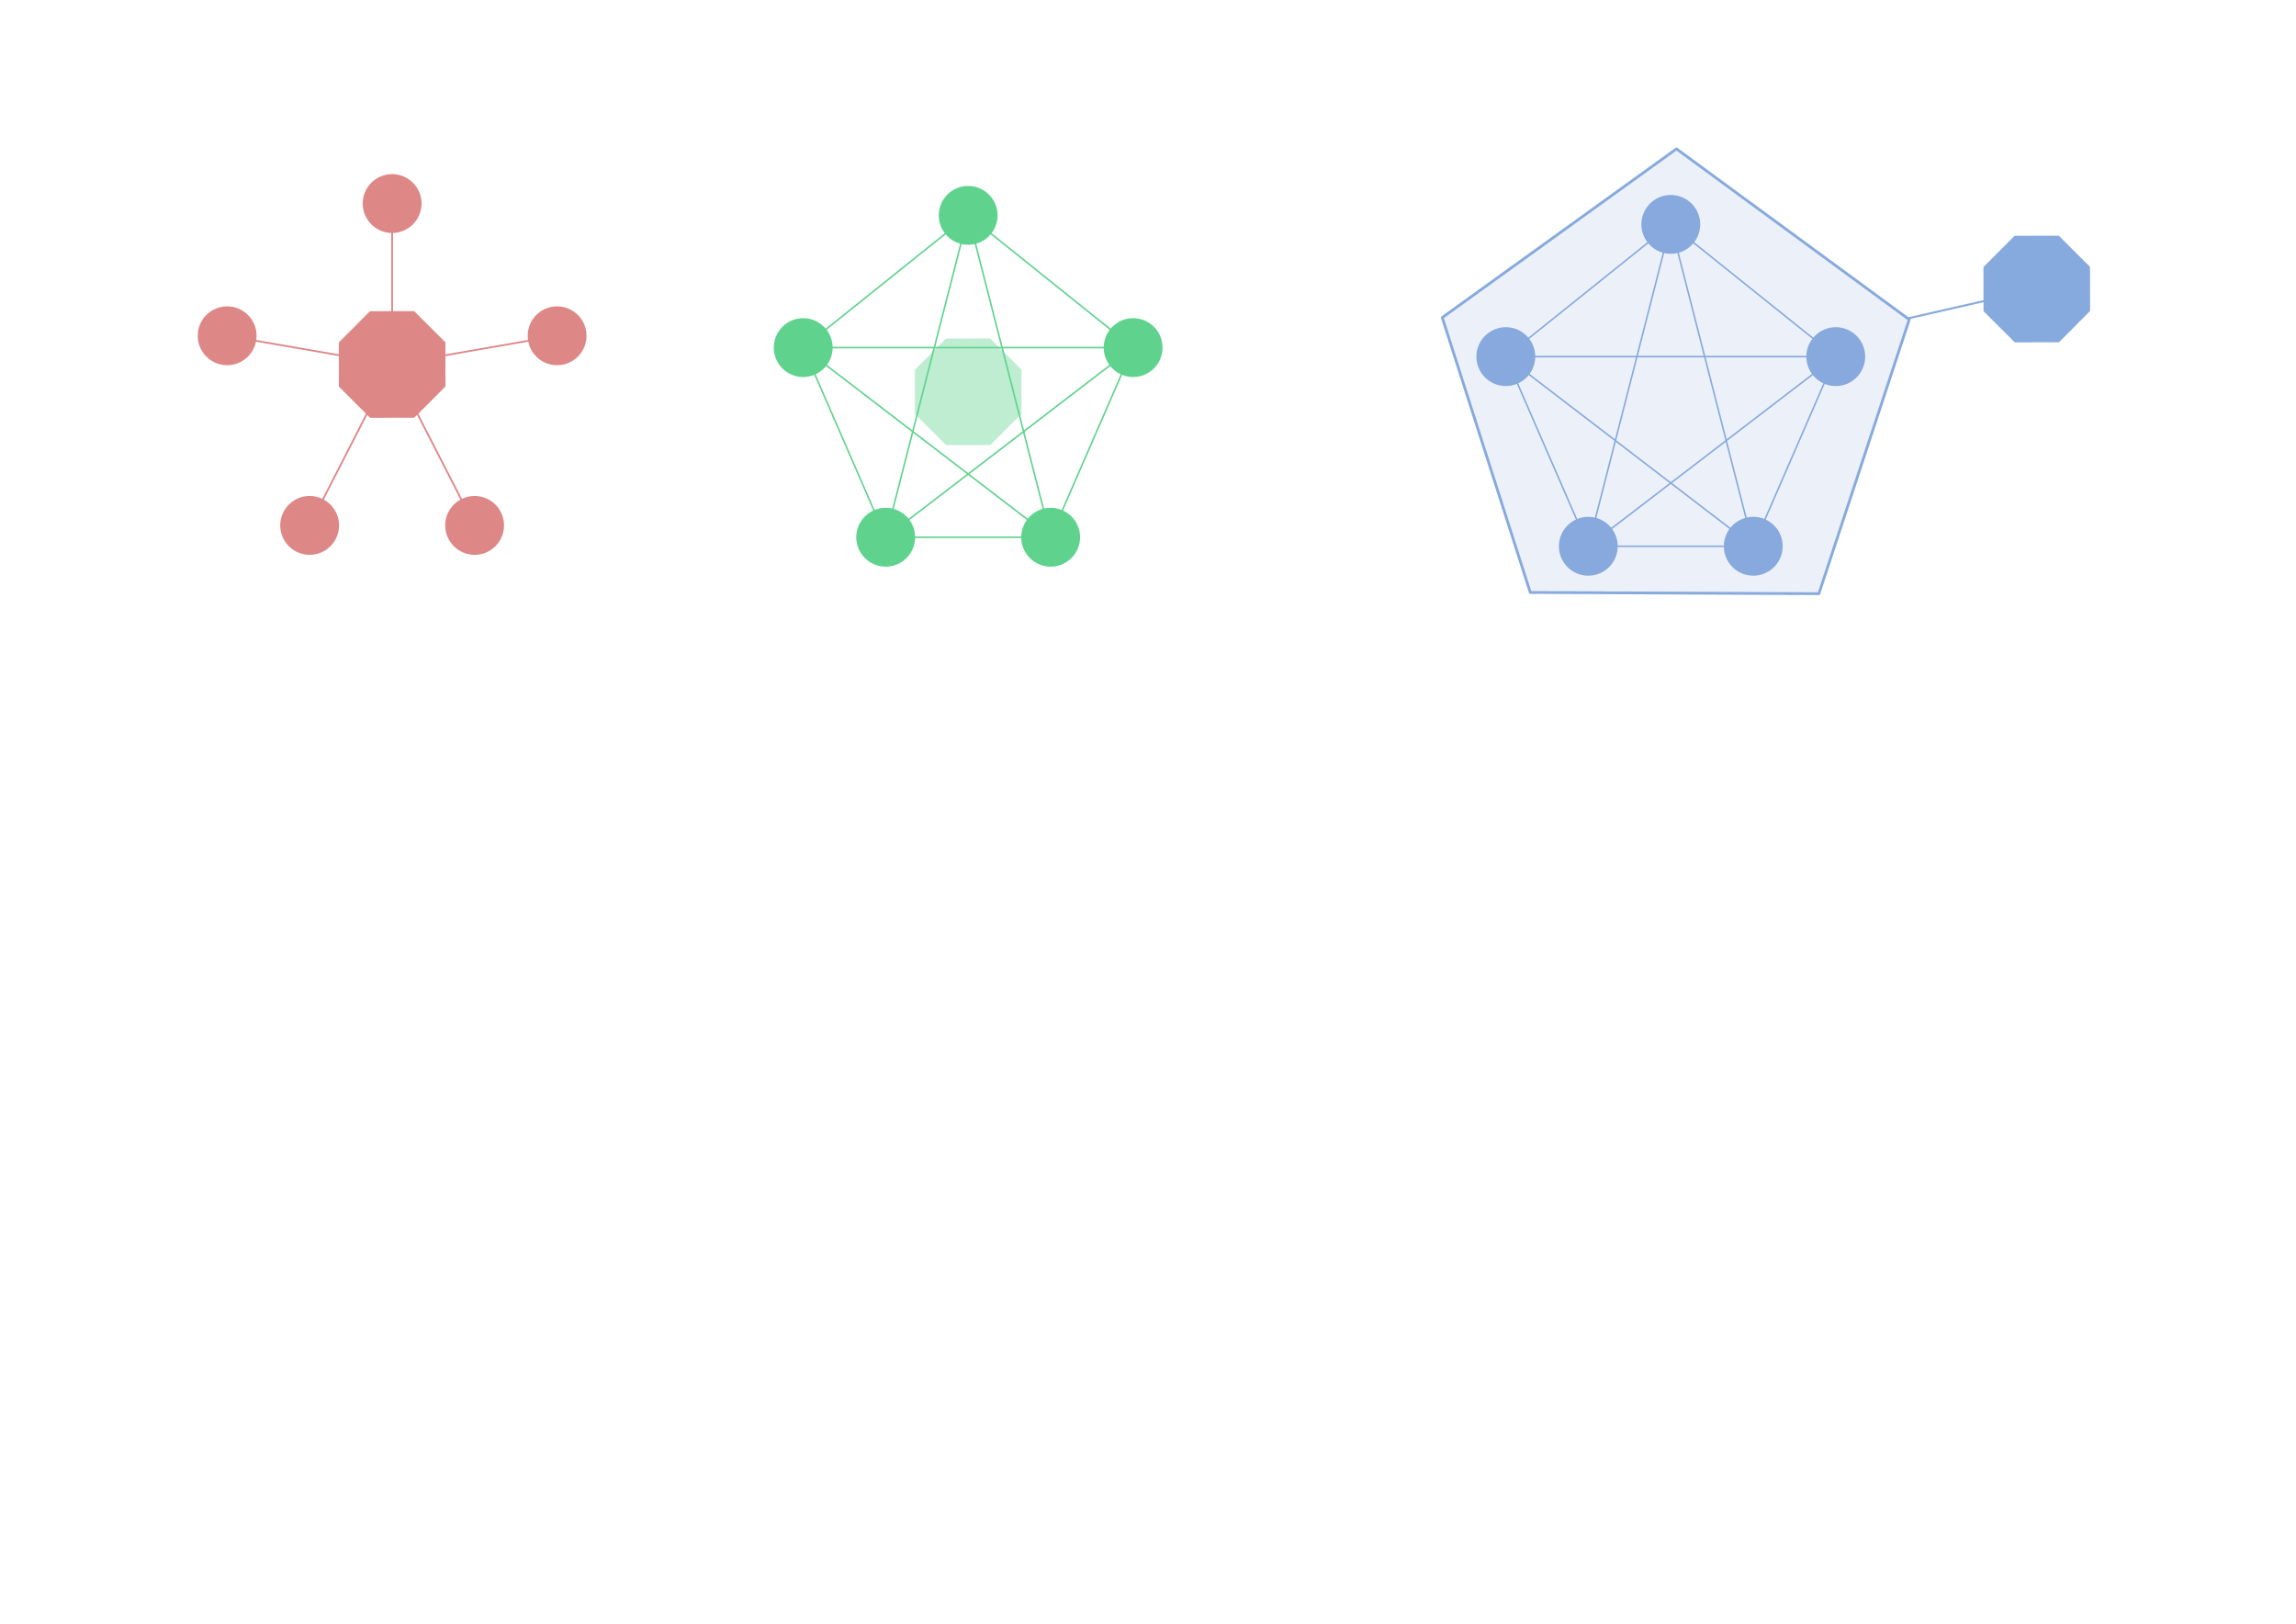
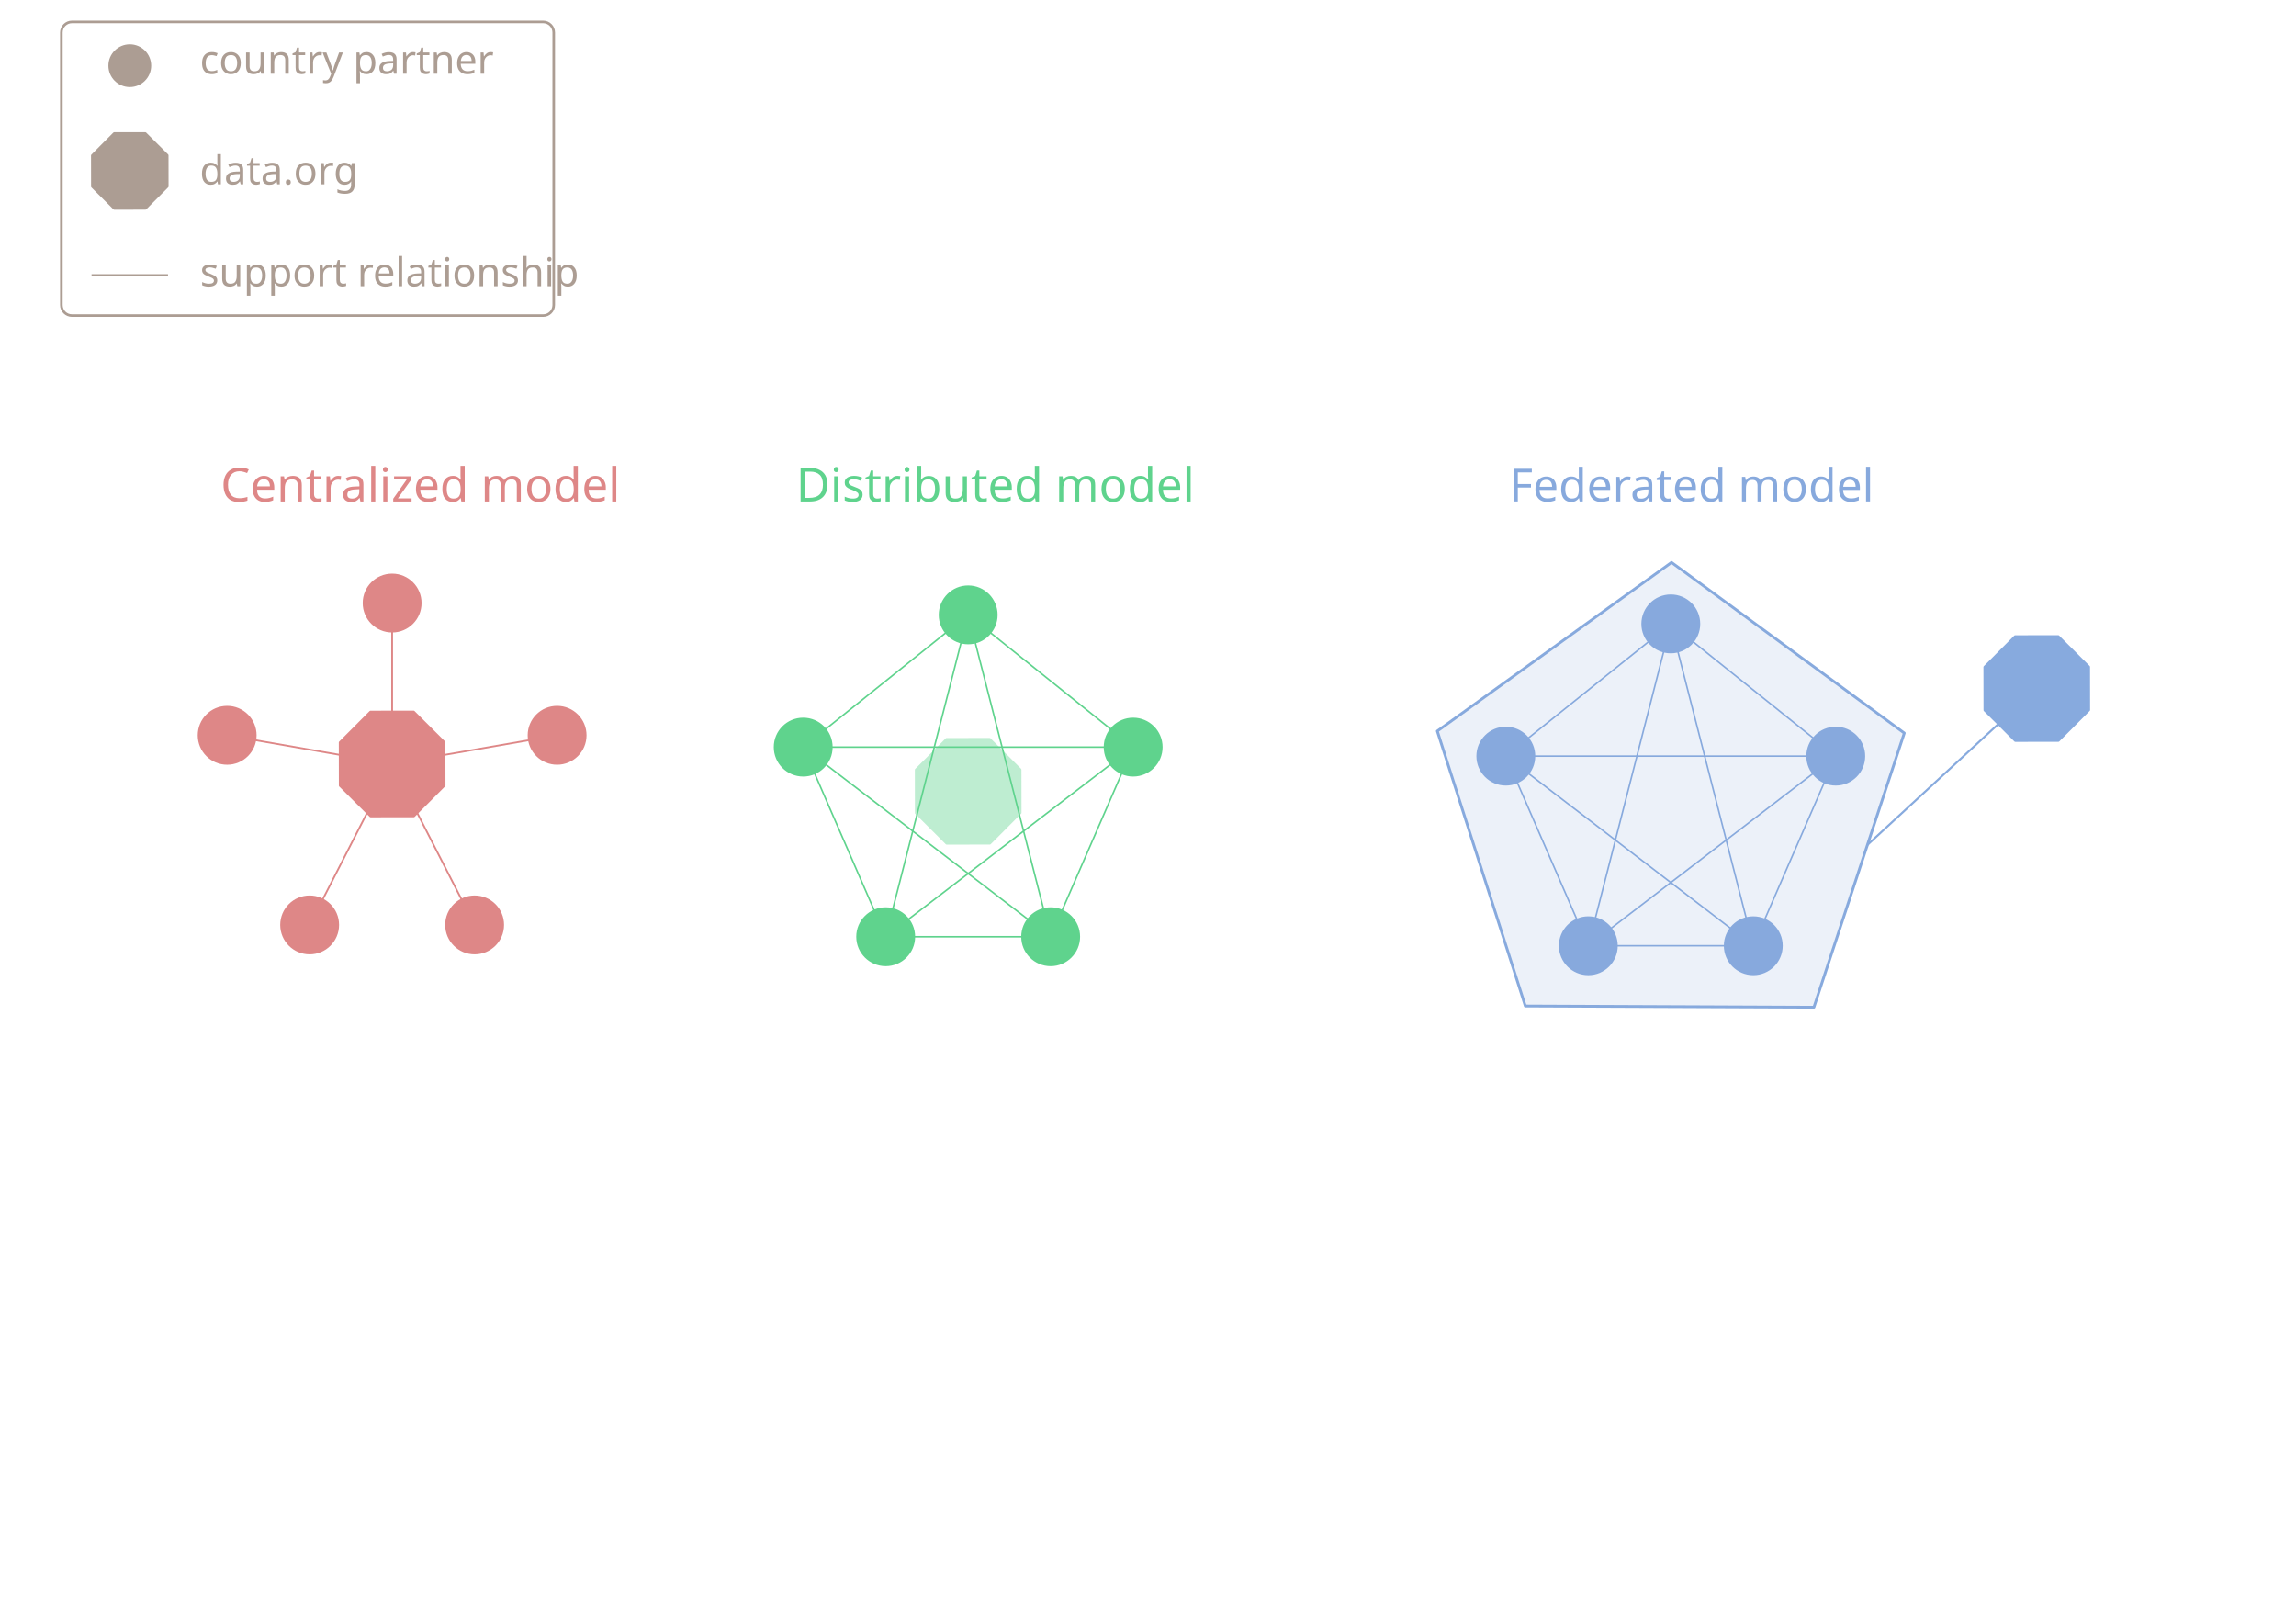
<svg xmlns="http://www.w3.org/2000/svg" width="297mm" height="210mm" viewBox="0 0 297 210" version="1.1" id="svg8">
-   <defs id="defs2" />
+   <defs id="defs2">
+     <rect x="19.466" y="81.832" width="58.586" height="33.451" id="rect1221" />
+   </defs>
  <g id="layer1">
-     <path style="fill:#de8787;stroke:#de8787;stroke-width:0.529;stroke-linecap:round;stroke-linejoin:round;paint-order:markers stroke fill" id="path12" d="m 168.647,90.604 -8.572,1.985 -7.465,-4.658 -1.985,-8.572 4.658,-7.465 8.572,-1.985 7.465,4.658 1.985,8.572 z" transform="matrix(0.6172515,0.1418425,-0.1418425,0.6172515,-37.72425,-25.98642)" />
-     <circle style="fill:#de8787;stroke:#de8787;stroke-width:0.335;stroke-linecap:round;stroke-linejoin:round;paint-order:markers stroke fill" id="path10" cx="29.384" cy="43.428" r="3.639" />
-     <circle style="fill:#de8787;stroke:#de8787;stroke-width:0.335;stroke-linecap:round;stroke-linejoin:round;paint-order:markers stroke fill" id="path10-5" cx="50.724" cy="26.324" r="3.639" />
-     <circle style="fill:#de8787;stroke:#de8787;stroke-width:0.335;stroke-linecap:round;stroke-linejoin:round;paint-order:markers stroke fill" id="path10-1" cx="72.064" cy="43.428" r="3.639" />
-     <circle style="fill:#de8787;stroke:#de8787;stroke-width:0.335;stroke-linecap:round;stroke-linejoin:round;paint-order:markers stroke fill" id="path10-4" cx="40.054" cy="67.953" r="3.639" />
-     <circle style="fill:#de8787;stroke:#de8787;stroke-width:0.335;stroke-linecap:round;stroke-linejoin:round;paint-order:markers stroke fill" id="path10-8" cx="61.394" cy="67.953" r="3.639" />
-     <path style="fill:#de8787;fill-rule:evenodd;stroke:#de8787;stroke-width:0.227;stroke-linecap:butt;stroke-linejoin:miter;stroke-miterlimit:4;stroke-dasharray:none;stroke-opacity:1" d="m 50.724,40.412 0,-10.449" id="path98" />
-     <path style="fill:#de8787;fill-rule:evenodd;stroke:#de8787;stroke-width:0.227;stroke-linecap:butt;stroke-linejoin:miter;stroke-miterlimit:4;stroke-dasharray:none;stroke-opacity:1" d="M 57.449,45.97 68.479,44.052" id="path100" />
-     <path style="fill:#de8787;fill-rule:evenodd;stroke:#de8787;stroke-width:0.227;stroke-linecap:butt;stroke-linejoin:miter;stroke-miterlimit:4;stroke-dasharray:none;stroke-opacity:1" d="m 53.95,53.431 5.784,11.284" id="path102" />
-     <path style="fill:#de8787;fill-rule:evenodd;stroke:#de8787;stroke-width:0.227;stroke-linecap:butt;stroke-linejoin:miter;stroke-miterlimit:4;stroke-dasharray:none;stroke-opacity:1" d="M 47.502,53.424 41.715,64.715" id="path104" />
-     <path style="fill:#de8787;fill-rule:evenodd;stroke:#de8787;stroke-width:0.227;stroke-linecap:butt;stroke-linejoin:miter;stroke-miterlimit:4;stroke-dasharray:none;stroke-opacity:1" d="M 43.996,45.969 32.97,44.052" id="path106" />
-     <g id="g1129" transform="matrix(0.7577748,0,0,0.7577748,12.24566,11.57727)" style="fill:#5fd38d;stroke:#5fd38d">
-       <circle style="fill:#5fd38d;stroke:#5fd38d;stroke-width:0.442;stroke-linecap:round;stroke-linejoin:round;paint-order:markers stroke fill" id="path10-82" cx="120.95" cy="44.051" r="4.803" />
-       <circle style="fill:#5fd38d;stroke:#5fd38d;stroke-width:0.442;stroke-linecap:round;stroke-linejoin:round;paint-order:markers stroke fill" id="path10-5-7" cx="149.112" cy="21.48" r="4.803" />
-       <circle style="fill:#5fd38d;stroke:#5fd38d;stroke-width:0.442;stroke-linecap:round;stroke-linejoin:round;paint-order:markers stroke fill" id="path10-1-0" cx="177.273" cy="44.051" r="4.803" />
-       <circle style="fill:#5fd38d;stroke:#5fd38d;stroke-width:0.442;stroke-linecap:round;stroke-linejoin:round;paint-order:markers stroke fill" id="path10-4-0" cx="135.031" cy="76.416" r="4.803" />
-       <circle style="fill:#5fd38d;stroke:#5fd38d;stroke-width:0.442;stroke-linecap:round;stroke-linejoin:round;paint-order:markers stroke fill" id="path10-8-2" cx="163.192" cy="76.416" r="4.803" />
-       <path style="fill:#5fd38d;fill-rule:evenodd;stroke:#5fd38d;stroke-width:0.265px;stroke-linecap:butt;stroke-linejoin:miter;stroke-opacity:1" d="M 124.698,41.048 145.364,24.484" id="path1072" />
-       <path style="fill:#5fd38d;fill-rule:evenodd;stroke:#5fd38d;stroke-width:0.265px;stroke-linecap:butt;stroke-linejoin:miter;stroke-opacity:1" d="m 152.859,24.484 20.666,16.564" id="path1074" />
-       <path style="fill:#5fd38d;fill-rule:evenodd;stroke:#5fd38d;stroke-width:0.265px;stroke-linecap:butt;stroke-linejoin:miter;stroke-opacity:1" d="M 175.357,48.455 165.108,72.012" id="path1076" />
-       <path style="fill:#5fd38d;fill-rule:evenodd;stroke:#5fd38d;stroke-width:0.265px;stroke-linecap:butt;stroke-linejoin:miter;stroke-opacity:1" d="M 158.39,76.416 H 139.834" id="path1078" />
-       <path style="fill:#5fd38d;fill-rule:evenodd;stroke:#5fd38d;stroke-width:0.265px;stroke-linecap:butt;stroke-linejoin:miter;stroke-opacity:1" d="M 133.115,72.012 122.866,48.455" id="path1082" />
-       <path style="fill:#5fd38d;fill-rule:evenodd;stroke:#5fd38d;stroke-width:0.265px;stroke-linecap:butt;stroke-linejoin:miter;stroke-opacity:1" d="m 125.753,44.051 h 46.718" id="path1084" />
-       <path style="fill:#5fd38d;fill-rule:evenodd;stroke:#5fd38d;stroke-width:0.265px;stroke-linecap:butt;stroke-linejoin:miter;stroke-opacity:1" d="M 173.461,46.972 138.843,73.495" id="path1086" />
-       <path style="fill:#5fd38d;fill-rule:evenodd;stroke:#5fd38d;stroke-width:0.265px;stroke-linecap:butt;stroke-linejoin:miter;stroke-opacity:1" d="m 136.223,71.763 11.696,-45.631" id="path1088" />
-       <path style="fill:#5fd38d;fill-rule:evenodd;stroke:#5fd38d;stroke-width:0.265px;stroke-linecap:butt;stroke-linejoin:miter;stroke-opacity:1" d="m 150.304,26.132 11.696,45.631" id="path1090" />
-       <path style="fill:#5fd38d;fill-rule:evenodd;stroke:#5fd38d;stroke-width:0.265px;stroke-linecap:butt;stroke-linejoin:miter;stroke-opacity:1" d="M 159.38,73.495 124.762,46.972" id="path1092" />
+     <g id="g1411">
+       <path style="fill:#de8787;stroke:#de8787;stroke-width:0.529;stroke-linecap:round;stroke-linejoin:round;paint-order:markers stroke fill" id="path12" d="m 168.647,90.604 -8.572,1.985 -7.465,-4.658 -1.985,-8.572 4.658,-7.465 8.572,-1.985 7.465,4.658 1.985,8.572 z" transform="matrix(0.6172515,0.1418425,-0.1418425,0.6172515,-37.72425,25.68293)" />
+       <circle style="fill:#de8787;stroke:#de8787;stroke-width:0.335;stroke-linecap:round;stroke-linejoin:round;paint-order:markers stroke fill" id="path10" cx="29.384" cy="95.098" r="3.639" />
+       <circle style="fill:#de8787;stroke:#de8787;stroke-width:0.335;stroke-linecap:round;stroke-linejoin:round;paint-order:markers stroke fill" id="path10-5" cx="50.724" cy="77.994" r="3.639" />
+       <circle style="fill:#de8787;stroke:#de8787;stroke-width:0.335;stroke-linecap:round;stroke-linejoin:round;paint-order:markers stroke fill" id="path10-1" cx="72.064" cy="95.098" r="3.639" />
+       <circle style="fill:#de8787;stroke:#de8787;stroke-width:0.335;stroke-linecap:round;stroke-linejoin:round;paint-order:markers stroke fill" id="path10-4" cx="40.054" cy="119.623" r="3.639" />
+       <circle style="fill:#de8787;stroke:#de8787;stroke-width:0.335;stroke-linecap:round;stroke-linejoin:round;paint-order:markers stroke fill" id="path10-8" cx="61.394" cy="119.623" r="3.639" />
+       <path style="fill:#de8787;fill-rule:evenodd;stroke:#de8787;stroke-width:0.227;stroke-linecap:butt;stroke-linejoin:miter;stroke-miterlimit:4;stroke-dasharray:none;stroke-opacity:1" d="M 50.724,92.082 50.724,81.633" id="path98" />
+       <path style="fill:#de8787;fill-rule:evenodd;stroke:#de8787;stroke-width:0.227;stroke-linecap:butt;stroke-linejoin:miter;stroke-miterlimit:4;stroke-dasharray:none;stroke-opacity:1" d="M 57.449,97.639 68.479,95.721" id="path100" />
+       <path style="fill:#de8787;fill-rule:evenodd;stroke:#de8787;stroke-width:0.227;stroke-linecap:butt;stroke-linejoin:miter;stroke-miterlimit:4;stroke-dasharray:none;stroke-opacity:1" d="m 53.95,105.1 5.784,11.284" id="path102" />
+       <path style="fill:#de8787;fill-rule:evenodd;stroke:#de8787;stroke-width:0.227;stroke-linecap:butt;stroke-linejoin:miter;stroke-miterlimit:4;stroke-dasharray:none;stroke-opacity:1" d="m 47.502,105.094 -5.788,11.29" id="path104" />
+       <path style="fill:#de8787;fill-rule:evenodd;stroke:#de8787;stroke-width:0.227;stroke-linecap:butt;stroke-linejoin:miter;stroke-miterlimit:4;stroke-dasharray:none;stroke-opacity:1" d="M 43.996,97.638 32.97,95.721" id="path106" />
    </g>
-     <path style="opacity:0.403;fill:#5fd38d;fill-opacity:1;stroke:#5fd38d;stroke-width:0.529;stroke-linecap:round;stroke-linejoin:round;stroke-opacity:1;paint-order:markers stroke fill" id="path12-2" transform="matrix(0.6172515,0.1418425,-0.1418425,0.6172515,36.79003,-22.45151)" d="m 168.647,90.604 -8.572,1.985 -7.465,-4.658 -1.985,-8.572 4.658,-7.465 8.572,-1.985 7.465,4.658 1.985,8.572 z" />
-     <g id="g1129-9" transform="matrix(0.7577748,0,0,0.7577748,103.1334,12.74295)" style="fill:#87aade;stroke:#87aade">
+     <g id="g1430">
+       <g id="g1129" transform="matrix(0.7577748,0,0,0.7577748,12.24566,63.24662)" style="fill:#5fd38d;stroke:#5fd38d">
+         <circle style="fill:#5fd38d;stroke:#5fd38d;stroke-width:0.442;stroke-linecap:round;stroke-linejoin:round;paint-order:markers stroke fill" id="path10-82" cx="120.95" cy="44.051" r="4.803" />
+         <circle style="fill:#5fd38d;stroke:#5fd38d;stroke-width:0.442;stroke-linecap:round;stroke-linejoin:round;paint-order:markers stroke fill" id="path10-5-7" cx="149.112" cy="21.48" r="4.803" />
+         <circle style="fill:#5fd38d;stroke:#5fd38d;stroke-width:0.442;stroke-linecap:round;stroke-linejoin:round;paint-order:markers stroke fill" id="path10-1-0" cx="177.273" cy="44.051" r="4.803" />
+         <circle style="fill:#5fd38d;stroke:#5fd38d;stroke-width:0.442;stroke-linecap:round;stroke-linejoin:round;paint-order:markers stroke fill" id="path10-4-0" cx="135.031" cy="76.416" r="4.803" />
+         <circle style="fill:#5fd38d;stroke:#5fd38d;stroke-width:0.442;stroke-linecap:round;stroke-linejoin:round;paint-order:markers stroke fill" id="path10-8-2" cx="163.192" cy="76.416" r="4.803" />
+         <path style="fill:#5fd38d;fill-rule:evenodd;stroke:#5fd38d;stroke-width:0.265px;stroke-linecap:butt;stroke-linejoin:miter;stroke-opacity:1" d="M 124.698,41.048 145.364,24.484" id="path1072" />
+         <path style="fill:#5fd38d;fill-rule:evenodd;stroke:#5fd38d;stroke-width:0.265px;stroke-linecap:butt;stroke-linejoin:miter;stroke-opacity:1" d="m 152.859,24.484 20.666,16.564" id="path1074" />
+         <path style="fill:#5fd38d;fill-rule:evenodd;stroke:#5fd38d;stroke-width:0.265px;stroke-linecap:butt;stroke-linejoin:miter;stroke-opacity:1" d="M 175.357,48.455 165.108,72.012" id="path1076" />
+         <path style="fill:#5fd38d;fill-rule:evenodd;stroke:#5fd38d;stroke-width:0.265px;stroke-linecap:butt;stroke-linejoin:miter;stroke-opacity:1" d="M 158.39,76.416 H 139.834" id="path1078" />
+         <path style="fill:#5fd38d;fill-rule:evenodd;stroke:#5fd38d;stroke-width:0.265px;stroke-linecap:butt;stroke-linejoin:miter;stroke-opacity:1" d="M 133.115,72.012 122.866,48.455" id="path1082" />
+         <path style="fill:#5fd38d;fill-rule:evenodd;stroke:#5fd38d;stroke-width:0.265px;stroke-linecap:butt;stroke-linejoin:miter;stroke-opacity:1" d="m 125.753,44.051 h 46.718" id="path1084" />
+         <path style="fill:#5fd38d;fill-rule:evenodd;stroke:#5fd38d;stroke-width:0.265px;stroke-linecap:butt;stroke-linejoin:miter;stroke-opacity:1" d="M 173.461,46.972 138.843,73.495" id="path1086" />
+         <path style="fill:#5fd38d;fill-rule:evenodd;stroke:#5fd38d;stroke-width:0.265px;stroke-linecap:butt;stroke-linejoin:miter;stroke-opacity:1" d="m 136.223,71.763 11.696,-45.631" id="path1088" />
+         <path style="fill:#5fd38d;fill-rule:evenodd;stroke:#5fd38d;stroke-width:0.265px;stroke-linecap:butt;stroke-linejoin:miter;stroke-opacity:1" d="m 150.304,26.132 11.696,45.631" id="path1090" />
+         <path style="fill:#5fd38d;fill-rule:evenodd;stroke:#5fd38d;stroke-width:0.265px;stroke-linecap:butt;stroke-linejoin:miter;stroke-opacity:1" d="M 159.38,73.495 124.762,46.972" id="path1092" />
+       </g>
+       <path style="opacity:0.403;fill:#5fd38d;fill-opacity:1;stroke:#5fd38d;stroke-width:0.529;stroke-linecap:round;stroke-linejoin:round;stroke-opacity:1;paint-order:markers stroke fill" id="path12-2" transform="matrix(0.6172515,0.1418425,-0.1418425,0.6172515,36.79003,29.21785)" d="m 168.647,90.604 -8.572,1.985 -7.465,-4.658 -1.985,-8.572 4.658,-7.465 8.572,-1.985 7.465,4.658 1.985,8.572 z" />
+     </g>
+     <g id="g1129-9" transform="matrix(0.7577748,0,0,0.7577748,103.1334,64.4123)" style="fill:#87aade;stroke:#87aade">
      <circle style="fill:#87aade;stroke:#87aade;stroke-width:0.442;stroke-linecap:round;stroke-linejoin:round;paint-order:markers stroke fill" id="path10-82-0" cx="120.95" cy="44.051" r="4.803" />
      <circle style="fill:#87aade;stroke:#87aade;stroke-width:0.442;stroke-linecap:round;stroke-linejoin:round;paint-order:markers stroke fill" id="path10-5-7-3" cx="149.112" cy="21.48" r="4.803" />
      <circle style="fill:#87aade;stroke:#87aade;stroke-width:0.442;stroke-linecap:round;stroke-linejoin:round;paint-order:markers stroke fill" id="path10-1-0-3" cx="177.273" cy="44.051" r="4.803" />
      <circle style="fill:#87aade;stroke:#87aade;stroke-width:0.442;stroke-linecap:round;stroke-linejoin:round;paint-order:markers stroke fill" id="path10-4-0-0" cx="135.031" cy="76.416" r="4.803" />
      <circle style="fill:#87aade;stroke:#87aade;stroke-width:0.442;stroke-linecap:round;stroke-linejoin:round;paint-order:markers stroke fill" id="path10-8-2-1" cx="163.192" cy="76.416" r="4.803" />
      <path style="fill:#87aade;fill-rule:evenodd;stroke:#87aade;stroke-width:0.265px;stroke-linecap:butt;stroke-linejoin:miter;stroke-opacity:1" d="M 124.698,41.048 145.364,24.484" id="path1072-5" />
      <path style="fill:#87aade;fill-rule:evenodd;stroke:#87aade;stroke-width:0.265px;stroke-linecap:butt;stroke-linejoin:miter;stroke-opacity:1" d="m 152.859,24.484 20.666,16.564" id="path1074-6" />
      <path style="fill:#87aade;fill-rule:evenodd;stroke:#87aade;stroke-width:0.265px;stroke-linecap:butt;stroke-linejoin:miter;stroke-opacity:1" d="M 175.357,48.455 165.108,72.012" id="path1076-2" />
      <path style="fill:#87aade;fill-rule:evenodd;stroke:#87aade;stroke-width:0.265px;stroke-linecap:butt;stroke-linejoin:miter;stroke-opacity:1" d="M 158.39,76.416 H 139.834" id="path1078-4" />
      <path style="fill:#87aade;fill-rule:evenodd;stroke:#87aade;stroke-width:0.265px;stroke-linecap:butt;stroke-linejoin:miter;stroke-opacity:1" d="M 133.115,72.012 122.866,48.455" id="path1082-5" />
-       <path style="fill:#87aade;fill-rule:evenodd;stroke:#87aade;stroke-width:0.265px;stroke-linecap:butt;stroke-linejoin:miter;stroke-opacity:1" d="m 125.753,44.051 46.718,0" id="path1084-3" />
+       <path style="fill:#87aade;fill-rule:evenodd;stroke:#87aade;stroke-width:0.265px;stroke-linecap:butt;stroke-linejoin:miter;stroke-opacity:1" d="m 125.753,44.051 h 46.718" id="path1084-3" />
      <path style="fill:#87aade;fill-rule:evenodd;stroke:#87aade;stroke-width:0.265px;stroke-linecap:butt;stroke-linejoin:miter;stroke-opacity:1" d="M 173.461,46.972 138.843,73.495" id="path1086-9" />
      <path style="fill:#87aade;fill-rule:evenodd;stroke:#87aade;stroke-width:0.265px;stroke-linecap:butt;stroke-linejoin:miter;stroke-opacity:1" d="m 136.223,71.763 11.696,-45.631" id="path1088-1" />
      <path style="fill:#87aade;fill-rule:evenodd;stroke:#87aade;stroke-width:0.265px;stroke-linecap:butt;stroke-linejoin:miter;stroke-opacity:1" d="m 150.304,26.132 11.696,45.631" id="path1090-8" />
      <path style="fill:#87aade;fill-rule:evenodd;stroke:#87aade;stroke-width:0.265px;stroke-linecap:butt;stroke-linejoin:miter;stroke-opacity:1" d="M 159.38,73.495 124.762,46.972" id="path1092-3" />
    </g>
-     <path style="opacity:1;fill:#87aade;fill-opacity:1;stroke:#87aade;stroke-width:0.529;stroke-linecap:round;stroke-linejoin:round;stroke-miterlimit:4;stroke-dasharray:none;stroke-opacity:1;paint-order:markers stroke fill" id="path12-2-9" transform="matrix(0.6172515,0.1418425,-0.1418425,0.6172515,175.0193,-35.74341)" d="m 168.647,90.604 -8.572,1.985 -7.465,-4.658 -1.985,-8.572 4.658,-7.465 8.572,-1.985 7.465,4.658 1.985,8.572 z" />
-     <path style="opacity:1;fill:#87aade;fill-opacity:0.157;stroke:#87aade;stroke-width:0.335;stroke-linecap:round;stroke-linejoin:round;stroke-miterlimit:4;stroke-dasharray:none;stroke-opacity:1;paint-order:markers stroke fill" id="path1215" d="m 250.22,72.004 -32.744,12.185 -21.707,-27.376 19.329,-29.104 33.653,9.389 z" transform="matrix(0.9998954,0.3769739,-0.3769739,0.9998954,12.23213,-89.538)" />
-     <path style="fill:#87aade;fill-rule:evenodd;stroke:#87aade;stroke-width:0.265px;stroke-linecap:butt;stroke-linejoin:miter;stroke-opacity:1" d="m 256.744,38.913 -9.969,2.271" id="path1217" />
+     <path style="fill:#87aade;fill-opacity:1;stroke:#87aade;stroke-width:0.529;stroke-linecap:round;stroke-linejoin:round;stroke-miterlimit:4;stroke-dasharray:none;stroke-opacity:1;paint-order:markers stroke fill" id="path12-2-9" transform="matrix(0.6172515,0.1418425,-0.1418425,0.6172515,175.0193,15.92594)" d="m 168.647,90.604 -8.572,1.985 -7.465,-4.658 -1.985,-8.572 4.658,-7.465 8.572,-1.985 7.465,4.658 1.985,8.572 z" />
+     <path style="fill:#87aade;fill-opacity:0.157;stroke:#87aade;stroke-width:0.335;stroke-linecap:round;stroke-linejoin:round;stroke-miterlimit:4;stroke-dasharray:none;stroke-opacity:1;paint-order:markers stroke fill" id="path1215" transform="matrix(0.9998954,0.3769739,-0.3769739,0.9998954,11.5907,-36.05393)" d="m 250.22,72.004 -32.744,12.185 -21.707,-27.376 19.329,-29.104 33.653,9.389 z" />
+     <path style="fill:#87aade;fill-rule:evenodd;stroke:#87aade;stroke-width:0.265px;stroke-linecap:butt;stroke-linejoin:miter;stroke-opacity:1" d="M 258.522,93.618 241.561,109.278" id="path1217" />
+     <text xml:space="preserve" id="text1219" style="fill:black;fill-opacity:1;line-height:1.25;stroke:none;font-family:sans-serif;font-style:normal;font-weight:normal;font-size:10.583px;white-space:pre;shape-inside:url(#rect1221);" />
+     <g id="g1346" transform="translate(-1.17047,1.031484)">
+       <g id="g1320" transform="matrix(0.7269294,0,0,0.7269294,3.534933,1.28276)">
+         <circle style="fill:#ac9d93;stroke:#ac9d93;stroke-width:0.335;stroke-linecap:round;stroke-linejoin:round;paint-order:markers stroke fill" id="path10-5-0" cx="19.844" cy="8.504" r="3.639" />
+         <text xml:space="preserve" style="font-style:normal;font-weight:normal;font-size:7.056px;line-height:1.25;font-family:sans-serif;fill:#ac9d93;fill-opacity:1;stroke:none;stroke-width:0.265" x="32.317" y="9.939" id="text1267">
+           <tspan id="tspan1265" x="32.317" y="9.939" style="font-style:normal;font-variant:normal;font-weight:normal;font-stretch:normal;font-size:7.056px;font-family:Calibri;-inkscape-font-specification:Calibri;fill:#ac9d93;fill-opacity:1;stroke-width:0.265">country partner</tspan>
+         </text>
+       </g>
+       <g id="g1325" transform="matrix(0.7269294,0,0,0.7269294,3.534933,3.083382)">
+         <path style="fill:#ac9d93;fill-opacity:1;stroke:#ac9d93;stroke-width:0.529;stroke-linecap:round;stroke-linejoin:round;stroke-miterlimit:4;stroke-dasharray:none;stroke-opacity:1;paint-order:markers stroke fill" id="path12-2-9-2" transform="matrix(0.6172515,0.1418425,-0.1418425,0.6172515,-68.60491,-48.36778)" d="m 168.647,90.604 -8.572,1.985 -7.465,-4.658 -1.985,-8.572 4.658,-7.465 8.572,-1.985 7.465,4.658 1.985,8.572 z" />
+         <text xml:space="preserve" style="font-style:normal;font-weight:normal;font-size:7.056px;line-height:1.25;font-family:sans-serif;fill:#ac9d93;fill-opacity:1;stroke:none;stroke-width:0.265" x="32.296" y="27.137" id="text1267-1">
+           <tspan id="tspan1265-0" x="32.296" y="27.137" style="font-style:normal;font-variant:normal;font-weight:normal;font-stretch:normal;font-size:7.056px;font-family:Calibri;-inkscape-font-specification:Calibri;fill:#ac9d93;fill-opacity:1;stroke-width:0.265">data.org</tspan>
+         </text>
+       </g>
+       <g id="g1330" transform="matrix(0.7269294,0,0,0.7269294,3.534933,1.28276)">
+         <path style="fill:#ac9d93;fill-opacity:1;stroke:#ac9d93;stroke-width:0.265px;stroke-linecap:butt;stroke-linejoin:miter;stroke-opacity:1" d="M 13.04,45.735 H 26.647" id="path1297" />
+         <text xml:space="preserve" style="font-style:normal;font-weight:normal;font-size:7.056px;line-height:1.25;font-family:sans-serif;fill:#ac9d93;fill-opacity:1;stroke:none;stroke-width:0.265" x="32.348" y="47.737" id="text1267-18">
+           <tspan x="32.348" y="47.737" style="font-style:normal;font-variant:normal;font-weight:normal;font-stretch:normal;font-size:7.056px;font-family:Calibri;-inkscape-font-specification:Calibri;fill:#ac9d93;fill-opacity:1;stroke-width:0.265" id="tspan1313">support relationship</tspan>
+         </text>
+       </g>
+     </g>
+     <rect style="opacity:1;fill:none;fill-opacity:1;stroke:#ac9d93;stroke-width:0.335;stroke-linecap:round;stroke-linejoin:round;stroke-miterlimit:4;stroke-dasharray:none;stroke-opacity:1;paint-order:markers stroke fill" id="rect1332" width="63.689" height="37.987" x="7.938" y="2.835" rx="1.371" ry="1.371" />
+     <text xml:space="preserve" style="font-style:normal;font-weight:normal;font-size:6.06px;line-height:1.25;font-family:sans-serif;fill:#de8787;fill-opacity:1;stroke:none;stroke-width:0.227" x="28.541" y="64.855" id="text1267-15">
+       <tspan id="tspan1265-1" x="28.541" y="64.855" style="font-style:normal;font-variant:normal;font-weight:normal;font-stretch:normal;font-size:6.06px;font-family:Calibri;-inkscape-font-specification:Calibri;fill:#de8787;fill-opacity:1;stroke-width:0.227">Centralized model</tspan>
+     </text>
+     <text xml:space="preserve" style="font-style:normal;font-weight:normal;font-size:6.06px;line-height:1.25;font-family:sans-serif;fill:#5fd38d;fill-opacity:1;stroke:none;stroke-width:0.227" x="102.968" y="64.855" id="text1267-8">
+       <tspan id="tspan1265-2" x="102.968" y="64.855" style="font-style:normal;font-variant:normal;font-weight:normal;font-stretch:normal;font-size:6.06px;font-family:Calibri;-inkscape-font-specification:Calibri;fill:#5fd38d;fill-opacity:1;stroke-width:0.227">Distributed model</tspan>
+     </text>
+     <text xml:space="preserve" style="font-style:normal;font-weight:normal;font-size:10.583px;line-height:1.25;font-family:sans-serif;fill:#000000;fill-opacity:1;stroke:none;stroke-width:0.265" x="199.949" y="62.555" id="text1386">
+       <tspan id="tspan1384" x="199.949" y="62.555" style="stroke-width:0.265" />
+     </text>
+     <text xml:space="preserve" style="font-style:normal;font-weight:normal;font-size:5.902px;line-height:1.25;font-family:sans-serif;fill:#87a9dd;fill-opacity:1;stroke:none;stroke-width:0.227" x="195.228" y="64.847" id="text1267-9">
+       <tspan id="tspan1265-14" x="195.228" y="64.847" style="font-style:normal;font-variant:normal;font-weight:normal;font-stretch:normal;font-size:5.902px;font-family:Calibri;-inkscape-font-specification:Calibri;fill:#87a9dd;fill-opacity:1;stroke-width:0.227">Federated model</tspan>
+     </text>
  </g>
</svg>
